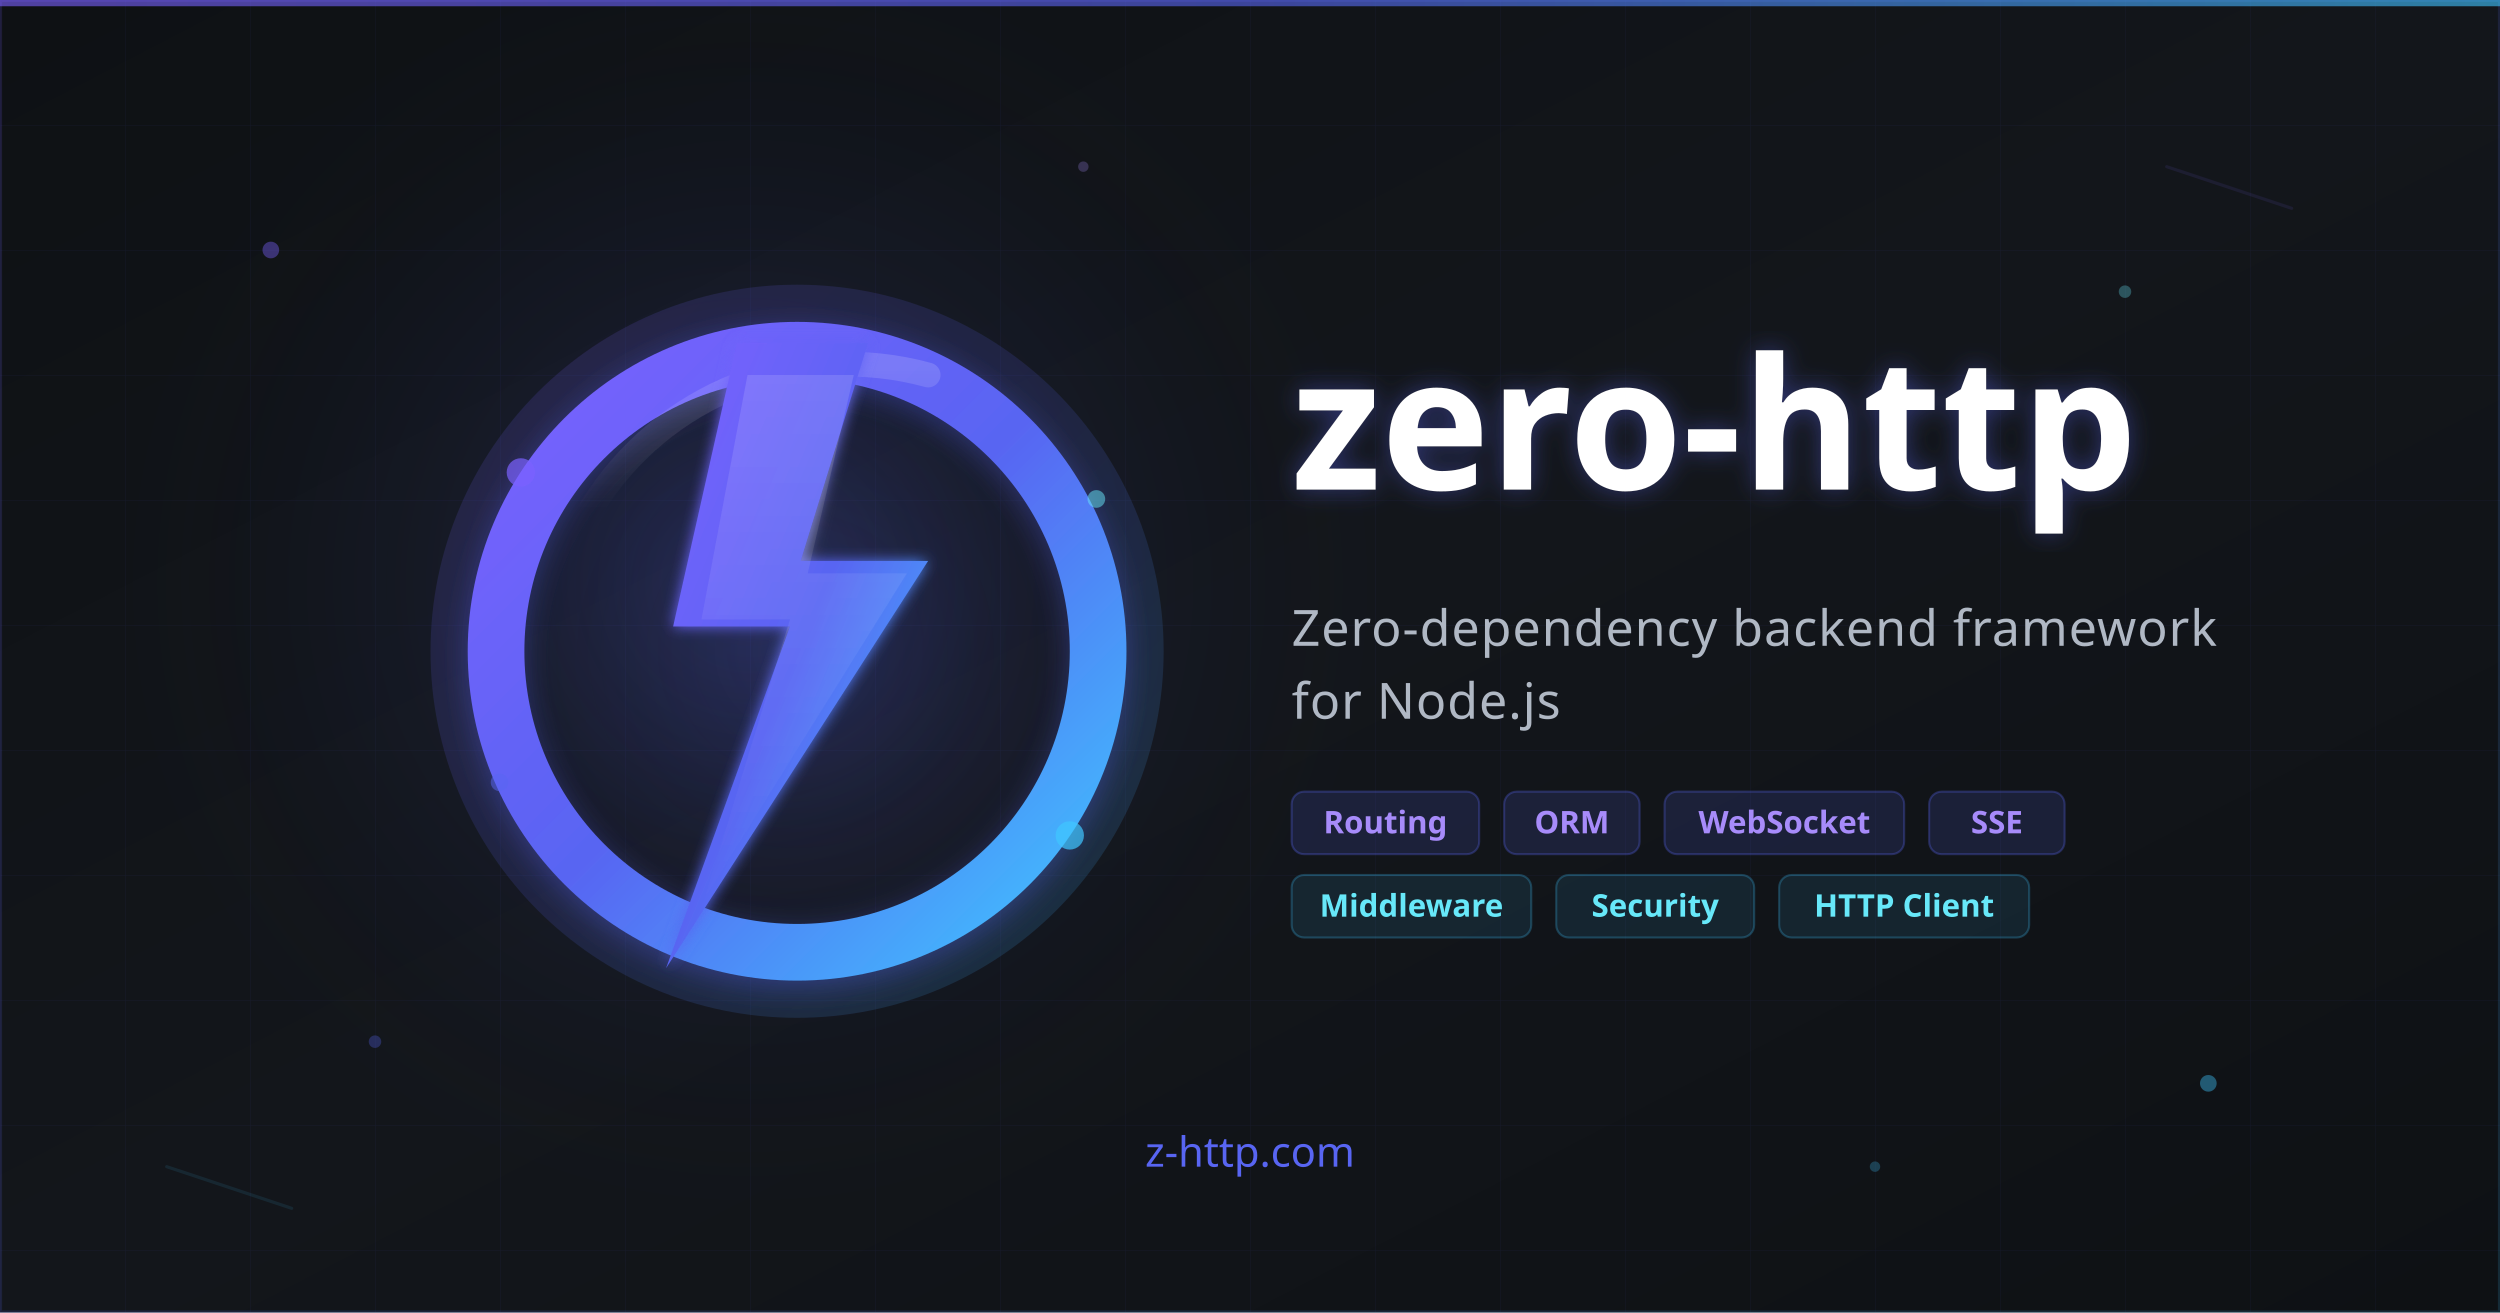
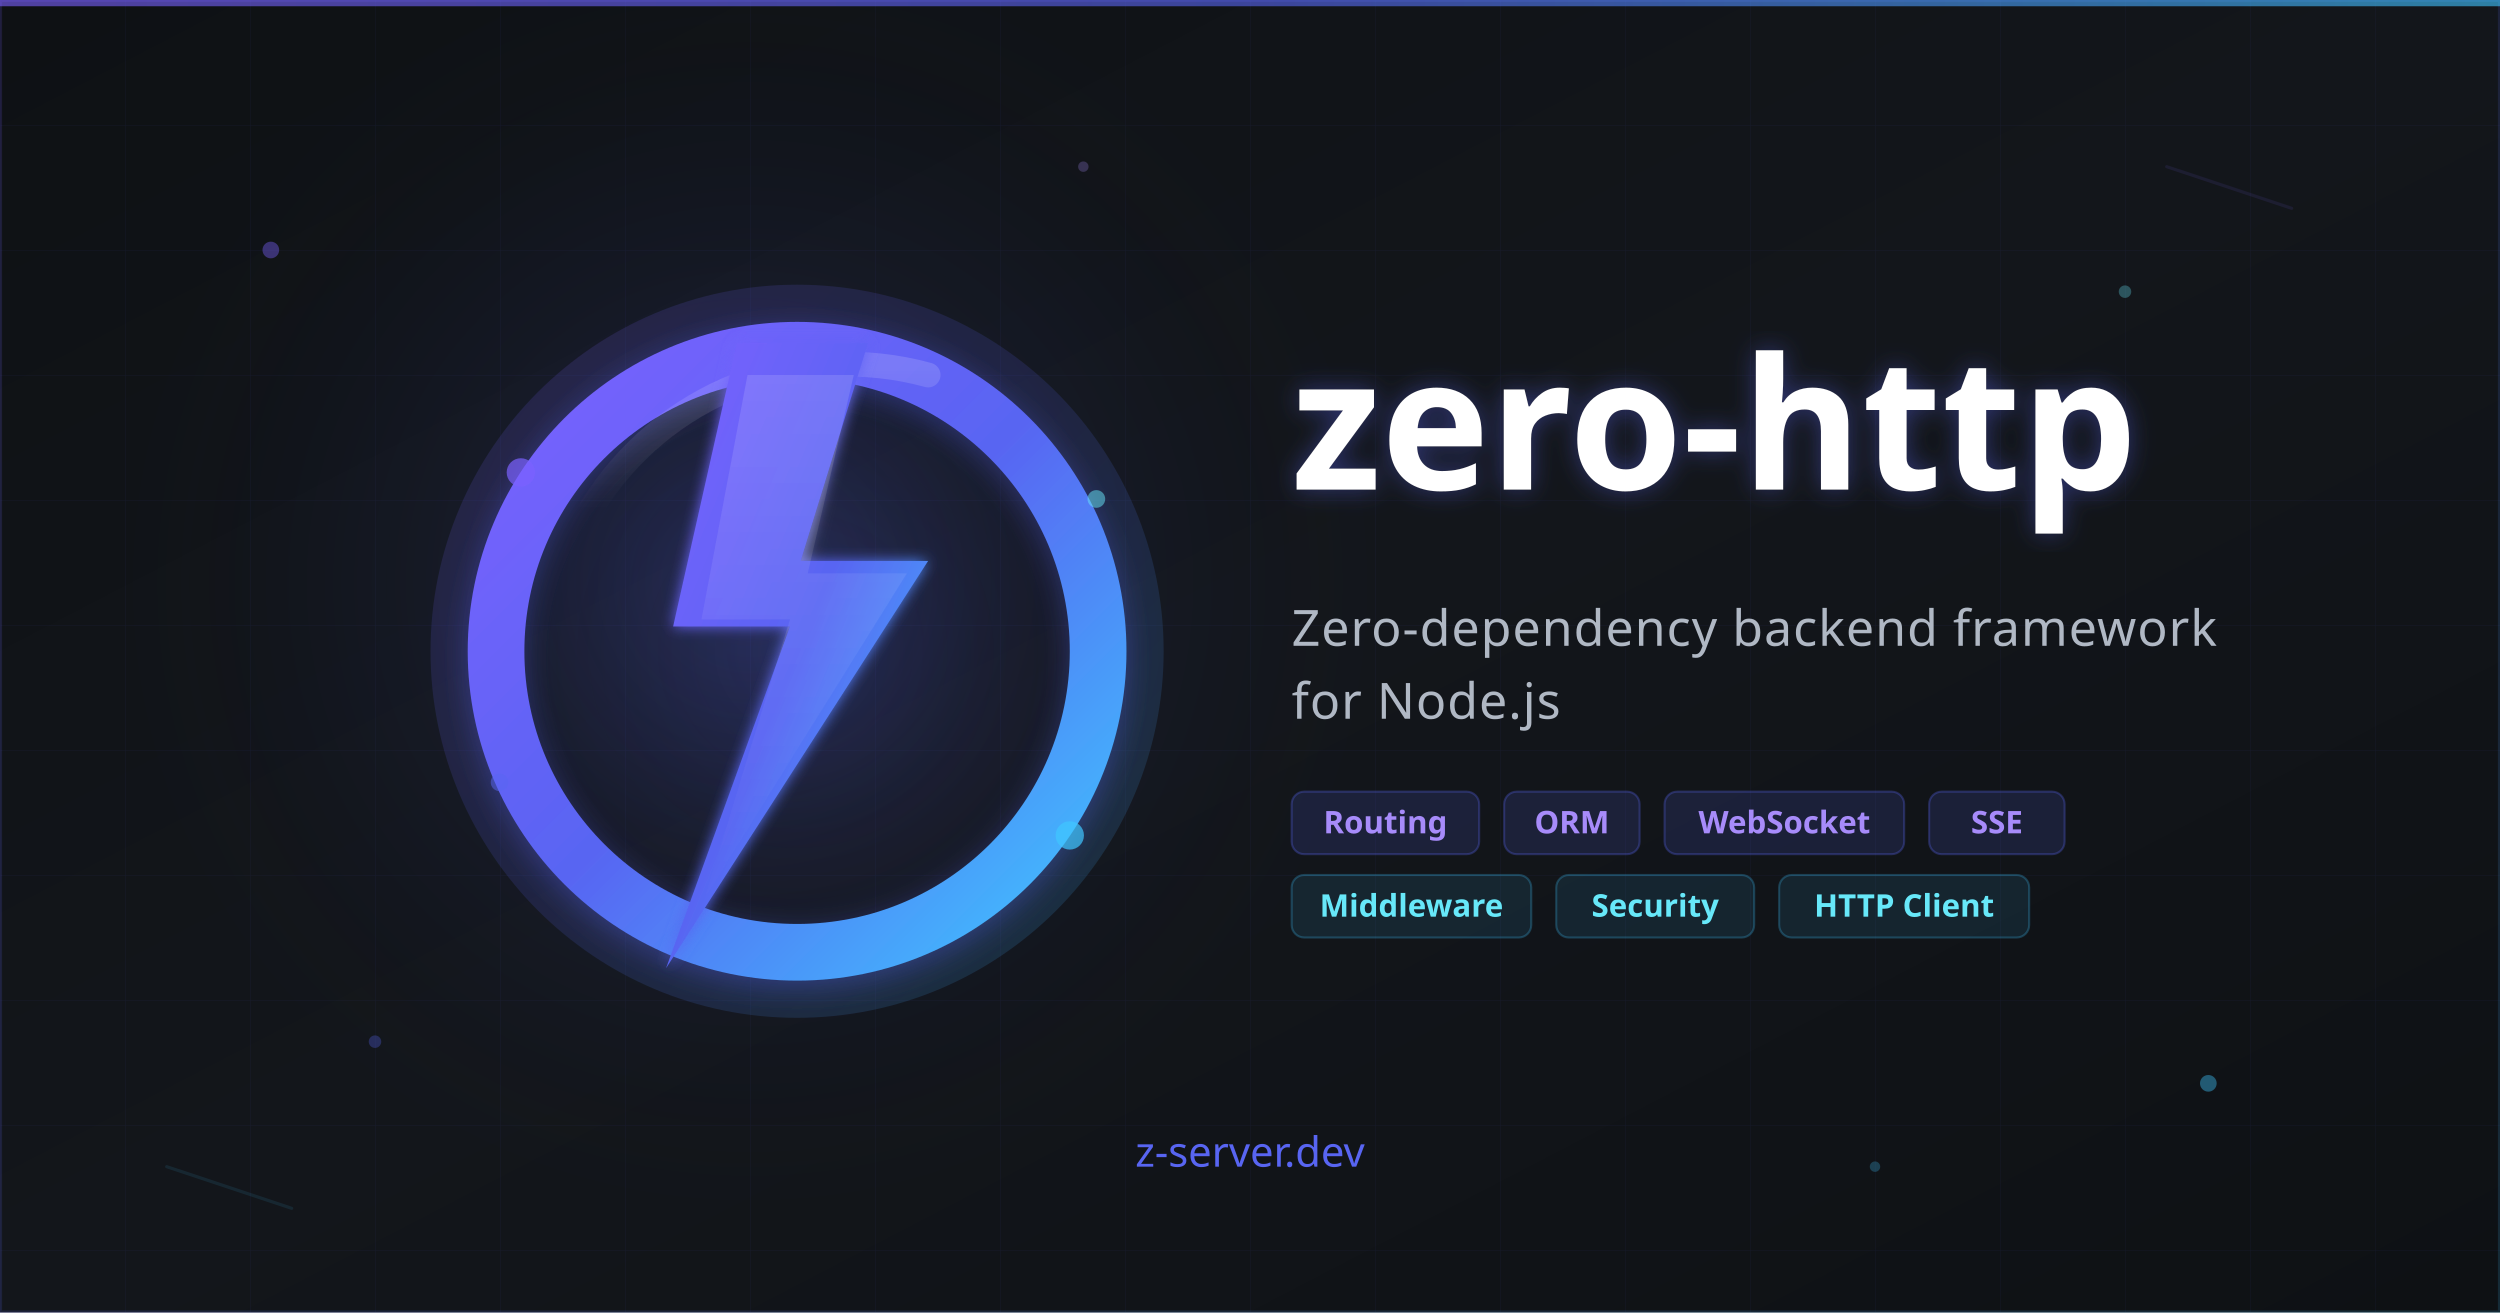
<svg xmlns="http://www.w3.org/2000/svg" width="1200" height="630" viewBox="0 0 1200 630">
  <defs>
    <linearGradient id="bg" x1="0" y1="0" x2="1" y2="1">
      <stop offset="0%" stop-color="#0e1114" />
      <stop offset="50%" stop-color="#13161b" />
      <stop offset="100%" stop-color="#0e1114" />
    </linearGradient>
    <linearGradient id="accent" x1="0" y1="0" x2="1" y2="1">
      <stop offset="0%" stop-color="#7b61ff" />
      <stop offset="50%" stop-color="#5865f2" />
      <stop offset="100%" stop-color="#3ec6ff" />
    </linearGradient>
    <linearGradient id="accent-h" x1="0" y1="0" x2="1" y2="0">
      <stop offset="0%" stop-color="#7b61ff" />
      <stop offset="50%" stop-color="#5865f2" />
      <stop offset="100%" stop-color="#3ec6ff" />
    </linearGradient>
    <linearGradient id="logo-grad" x1="0" y1="0" x2="1" y2="1">
      <stop offset="0%" stop-color="#7b61ff" />
      <stop offset="50%" stop-color="#5865f2" />
      <stop offset="100%" stop-color="#3ec6ff" />
    </linearGradient>
    <linearGradient id="logo-glow" x1="0" y1="0" x2="1" y2="1">
      <stop offset="0%" stop-color="#a78bfa" />
      <stop offset="100%" stop-color="#67e8f9" />
    </linearGradient>
    <linearGradient id="logo-hi" x1="0.5" y1="0" x2="0.5" y2="1">
      <stop offset="0%" stop-color="rgba(255,255,255,0.25)" />
      <stop offset="100%" stop-color="rgba(255,255,255,0)" />
    </linearGradient>
    <radialGradient id="bg-glow" cx="50%" cy="50%" r="50%">
      <stop offset="0%" stop-color="#5865f2" stop-opacity="0.12" />
      <stop offset="100%" stop-color="#0e1114" stop-opacity="0" />
    </radialGradient>
    <filter id="logo-shadow" x="-20%" y="-20%" width="140%" height="140%">
      <feDropShadow dx="0" dy="4" stdDeviation="8" flood-color="#5865f2" flood-opacity="0.35" />
    </filter>
    <filter id="bolt-glow" x="-30%" y="-30%" width="160%" height="160%">
      <feGaussianBlur stdDeviation="4" result="blur" />
      <feComposite in="SourceGraphic" in2="blur" operator="over" />
    </filter>
    <radialGradient id="hero-glow" cx="50%" cy="50%" r="50%">
      <stop offset="0%" stop-color="#5865f2" stop-opacity="0.25" />
      <stop offset="40%" stop-color="#5865f2" stop-opacity="0.08" />
      <stop offset="100%" stop-color="#0e1114" stop-opacity="0" />
    </radialGradient>
    <pattern id="grid" width="60" height="60" patternUnits="userSpaceOnUse">
      <path d="M 60 0 L 0 0 0 60" fill="none" stroke="#5865f2" stroke-width="0.5" opacity="0.08" />
    </pattern>
    <filter id="noise" x="0" y="0" width="100%" height="100%">
      <feTurbulence type="fractalNoise" baseFrequency="0.65" numOctaves="3" stitchTiles="stitch" result="noise" />
      <feColorMatrix type="saturate" values="0" in="noise" result="gray" />
      <feBlend in="SourceGraphic" in2="gray" mode="overlay" />
    </filter>
    <filter id="text-glow" x="-10%" y="-10%" width="120%" height="120%">
      <feGaussianBlur stdDeviation="6" result="blur" />
      <feFlood flood-color="#5865f2" flood-opacity="0.4" result="color" />
      <feComposite in="color" in2="blur" operator="in" result="glow" />
      <feMerge>
        <feMergeNode in="glow" />
        <feMergeNode in="SourceGraphic" />
      </feMerge>
    </filter>
    <linearGradient id="line-grad" x1="0" y1="0" x2="1" y2="0">
      <stop offset="0%" stop-color="#7b61ff" stop-opacity="0" />
      <stop offset="20%" stop-color="#7b61ff" stop-opacity="0.6" />
      <stop offset="50%" stop-color="#5865f2" stop-opacity="0.8" />
      <stop offset="80%" stop-color="#3ec6ff" stop-opacity="0.6" />
      <stop offset="100%" stop-color="#3ec6ff" stop-opacity="0" />
    </linearGradient>
  </defs>
  <rect width="1200" height="630" fill="url(#bg)" />
  <rect width="1200" height="630" fill="url(#grid)" />
  <circle cx="360" cy="280" r="320" fill="url(#hero-glow)" />
  <circle cx="130" cy="120" r="4" fill="#7b61ff" opacity="0.4" />
  <circle cx="1060" cy="520" r="4" fill="#3ec6ff" opacity="0.4" />
  <circle cx="180" cy="500" r="3" fill="#5865f2" opacity="0.3" />
  <circle cx="1020" cy="140" r="3" fill="#67e8f9" opacity="0.3" />
  <circle cx="520" cy="80" r="2.5" fill="#a78bfa" opacity="0.25" />
  <circle cx="900" cy="560" r="2.5" fill="#3ec6ff" opacity="0.25" />
  <line x1="80" y1="560" x2="140" y2="580" stroke="#3ec6ff" stroke-width="1.5" opacity="0.1" stroke-linecap="round" />
  <line x1="1040" y1="80" x2="1100" y2="100" stroke="#7b61ff" stroke-width="1.5" opacity="0.1" stroke-linecap="round" />
  <g transform="translate(165, 95) scale(0.85)">
    <circle cx="256" cy="256" r="200" fill="url(#bg-glow)" />
    <circle cx="256" cy="256" r="195" fill="none" stroke="url(#logo-grad)" stroke-width="24" stroke-linecap="round" opacity="0.15" />
    <circle cx="256" cy="256" r="170" fill="none" stroke="url(#logo-grad)" stroke-width="32" stroke-linecap="round" filter="url(#logo-shadow)" />
    <path d="M 140,175 A 170,170 0 0,1 330,100" fill="none" stroke="url(#logo-hi)" stroke-width="14" stroke-linecap="round" opacity="0.6" />
    <g filter="url(#bolt-glow)">
      <path d="M 222 82 L 186 242 L 252 242 L 182 435 L 330 205 L 258 205 L 296 82 Z" fill="url(#logo-grad)" />
      <path d="M 228 100 L 202 238 L 252 238 L 204 395 L 318 212 L 262 212 L 288 100 Z" fill="url(#logo-hi)" opacity="0.5" />
    </g>
    <circle cx="100" cy="155" r="8" fill="#7b61ff" opacity="0.7" />
    <circle cx="410" cy="360" r="8" fill="#3ec6ff" opacity="0.7" />
    <circle cx="88" cy="330" r="5" fill="#5865f2" opacity="0.5" />
    <circle cx="425" cy="170" r="5" fill="#67e8f9" opacity="0.5" />
  </g>
  <text x="620" y="235" font-family="'Segoe UI', system-ui, -apple-system, sans-serif" font-size="88" font-weight="800" fill="white" filter="url(#text-glow)">zero-http</text>
  <line x1="620" y1="265" x2="1080" y2="265" stroke="url(#line-grad)" stroke-width="2" />
  <text x="620" y="310" font-family="'Segoe UI', system-ui, -apple-system, sans-serif" font-size="24" font-weight="400" fill="#b0b8c4" letter-spacing="0.5">Zero-dependency backend framework</text>
  <text x="620" y="345" font-family="'Segoe UI', system-ui, -apple-system, sans-serif" font-size="24" font-weight="400" fill="#b0b8c4" letter-spacing="0.5">for Node.js</text>
  <g font-family="'Segoe UI', system-ui, -apple-system, sans-serif" font-size="15" font-weight="600">
    <rect x="620" y="380" width="90" height="30" rx="6" fill="rgba(88,101,242,0.15)" stroke="rgba(88,101,242,0.3)" stroke-width="1" />
    <text x="665" y="400" fill="#a78bfa" text-anchor="middle">Routing</text>
    <rect x="722" y="380" width="65" height="30" rx="6" fill="rgba(88,101,242,0.15)" stroke="rgba(88,101,242,0.3)" stroke-width="1" />
    <text x="754.5" y="400" fill="#a78bfa" text-anchor="middle">ORM</text>
    <rect x="799" y="380" width="115" height="30" rx="6" fill="rgba(88,101,242,0.15)" stroke="rgba(88,101,242,0.3)" stroke-width="1" />
    <text x="856.5" y="400" fill="#a78bfa" text-anchor="middle">WebSocket</text>
    <rect x="926" y="380" width="65" height="30" rx="6" fill="rgba(88,101,242,0.15)" stroke="rgba(88,101,242,0.3)" stroke-width="1" />
    <text x="958.5" y="400" fill="#a78bfa" text-anchor="middle">SSE</text>
    <rect x="620" y="420" width="115" height="30" rx="6" fill="rgba(62,198,255,0.1)" stroke="rgba(62,198,255,0.25)" stroke-width="1" />
    <text x="677.5" y="440" fill="#67e8f9" text-anchor="middle">Middleware</text>
    <rect x="747" y="420" width="95" height="30" rx="6" fill="rgba(62,198,255,0.1)" stroke="rgba(62,198,255,0.25)" stroke-width="1" />
    <text x="794.5" y="440" fill="#67e8f9" text-anchor="middle">Security</text>
    <rect x="854" y="420" width="120" height="30" rx="6" fill="rgba(62,198,255,0.1)" stroke="rgba(62,198,255,0.25)" stroke-width="1" />
    <text x="914" y="440" fill="#67e8f9" text-anchor="middle">HTTP Client</text>
  </g>
-   <text x="600" y="560" font-family="'Segoe UI', system-ui, -apple-system, sans-serif" font-size="20" font-weight="500" fill="#5865f2" text-anchor="middle">z-http.com</text>
+   <text x="600" y="560" font-family="'Segoe UI', system-ui, -apple-system, sans-serif" font-size="20" font-weight="500" fill="#5865f2" text-anchor="middle">z-server.dev</text>
  <rect x="0" y="0" width="1200" height="630" fill="none" stroke="url(#accent)" stroke-width="2" rx="0" opacity="0.15" />
  <rect x="0" y="0" width="1200" height="3" fill="url(#accent-h)" opacity="0.6" />
</svg>
